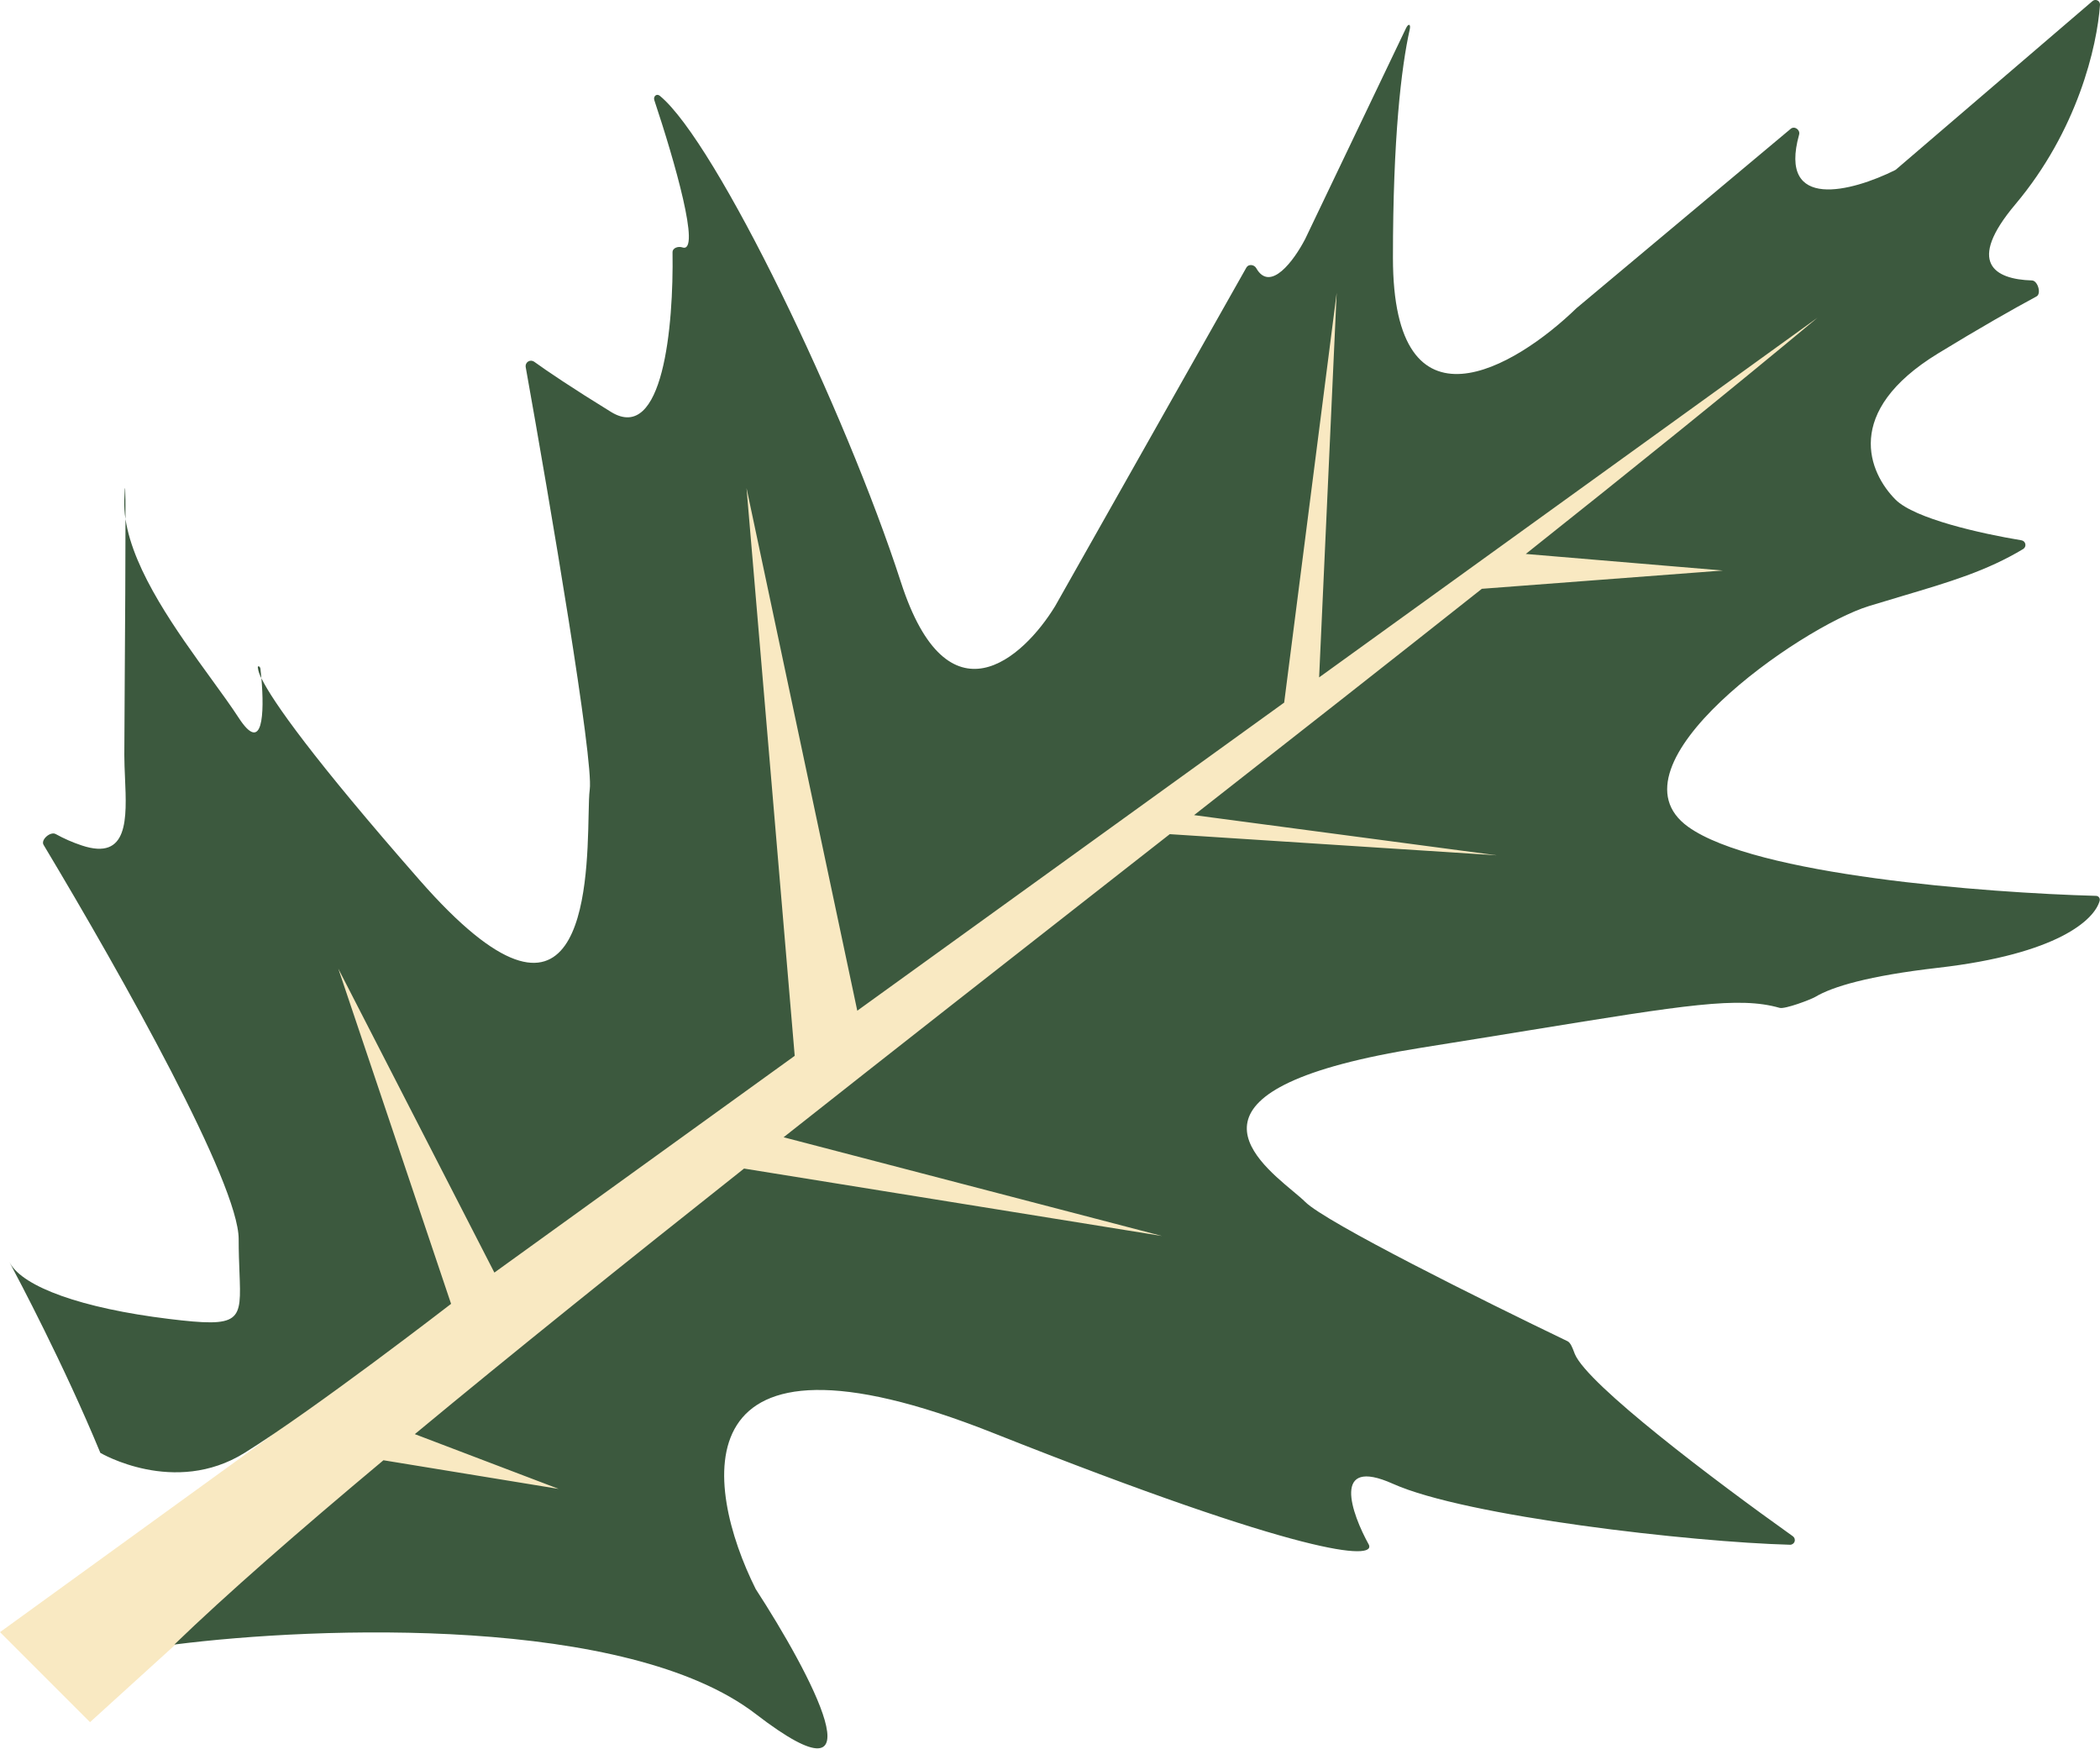
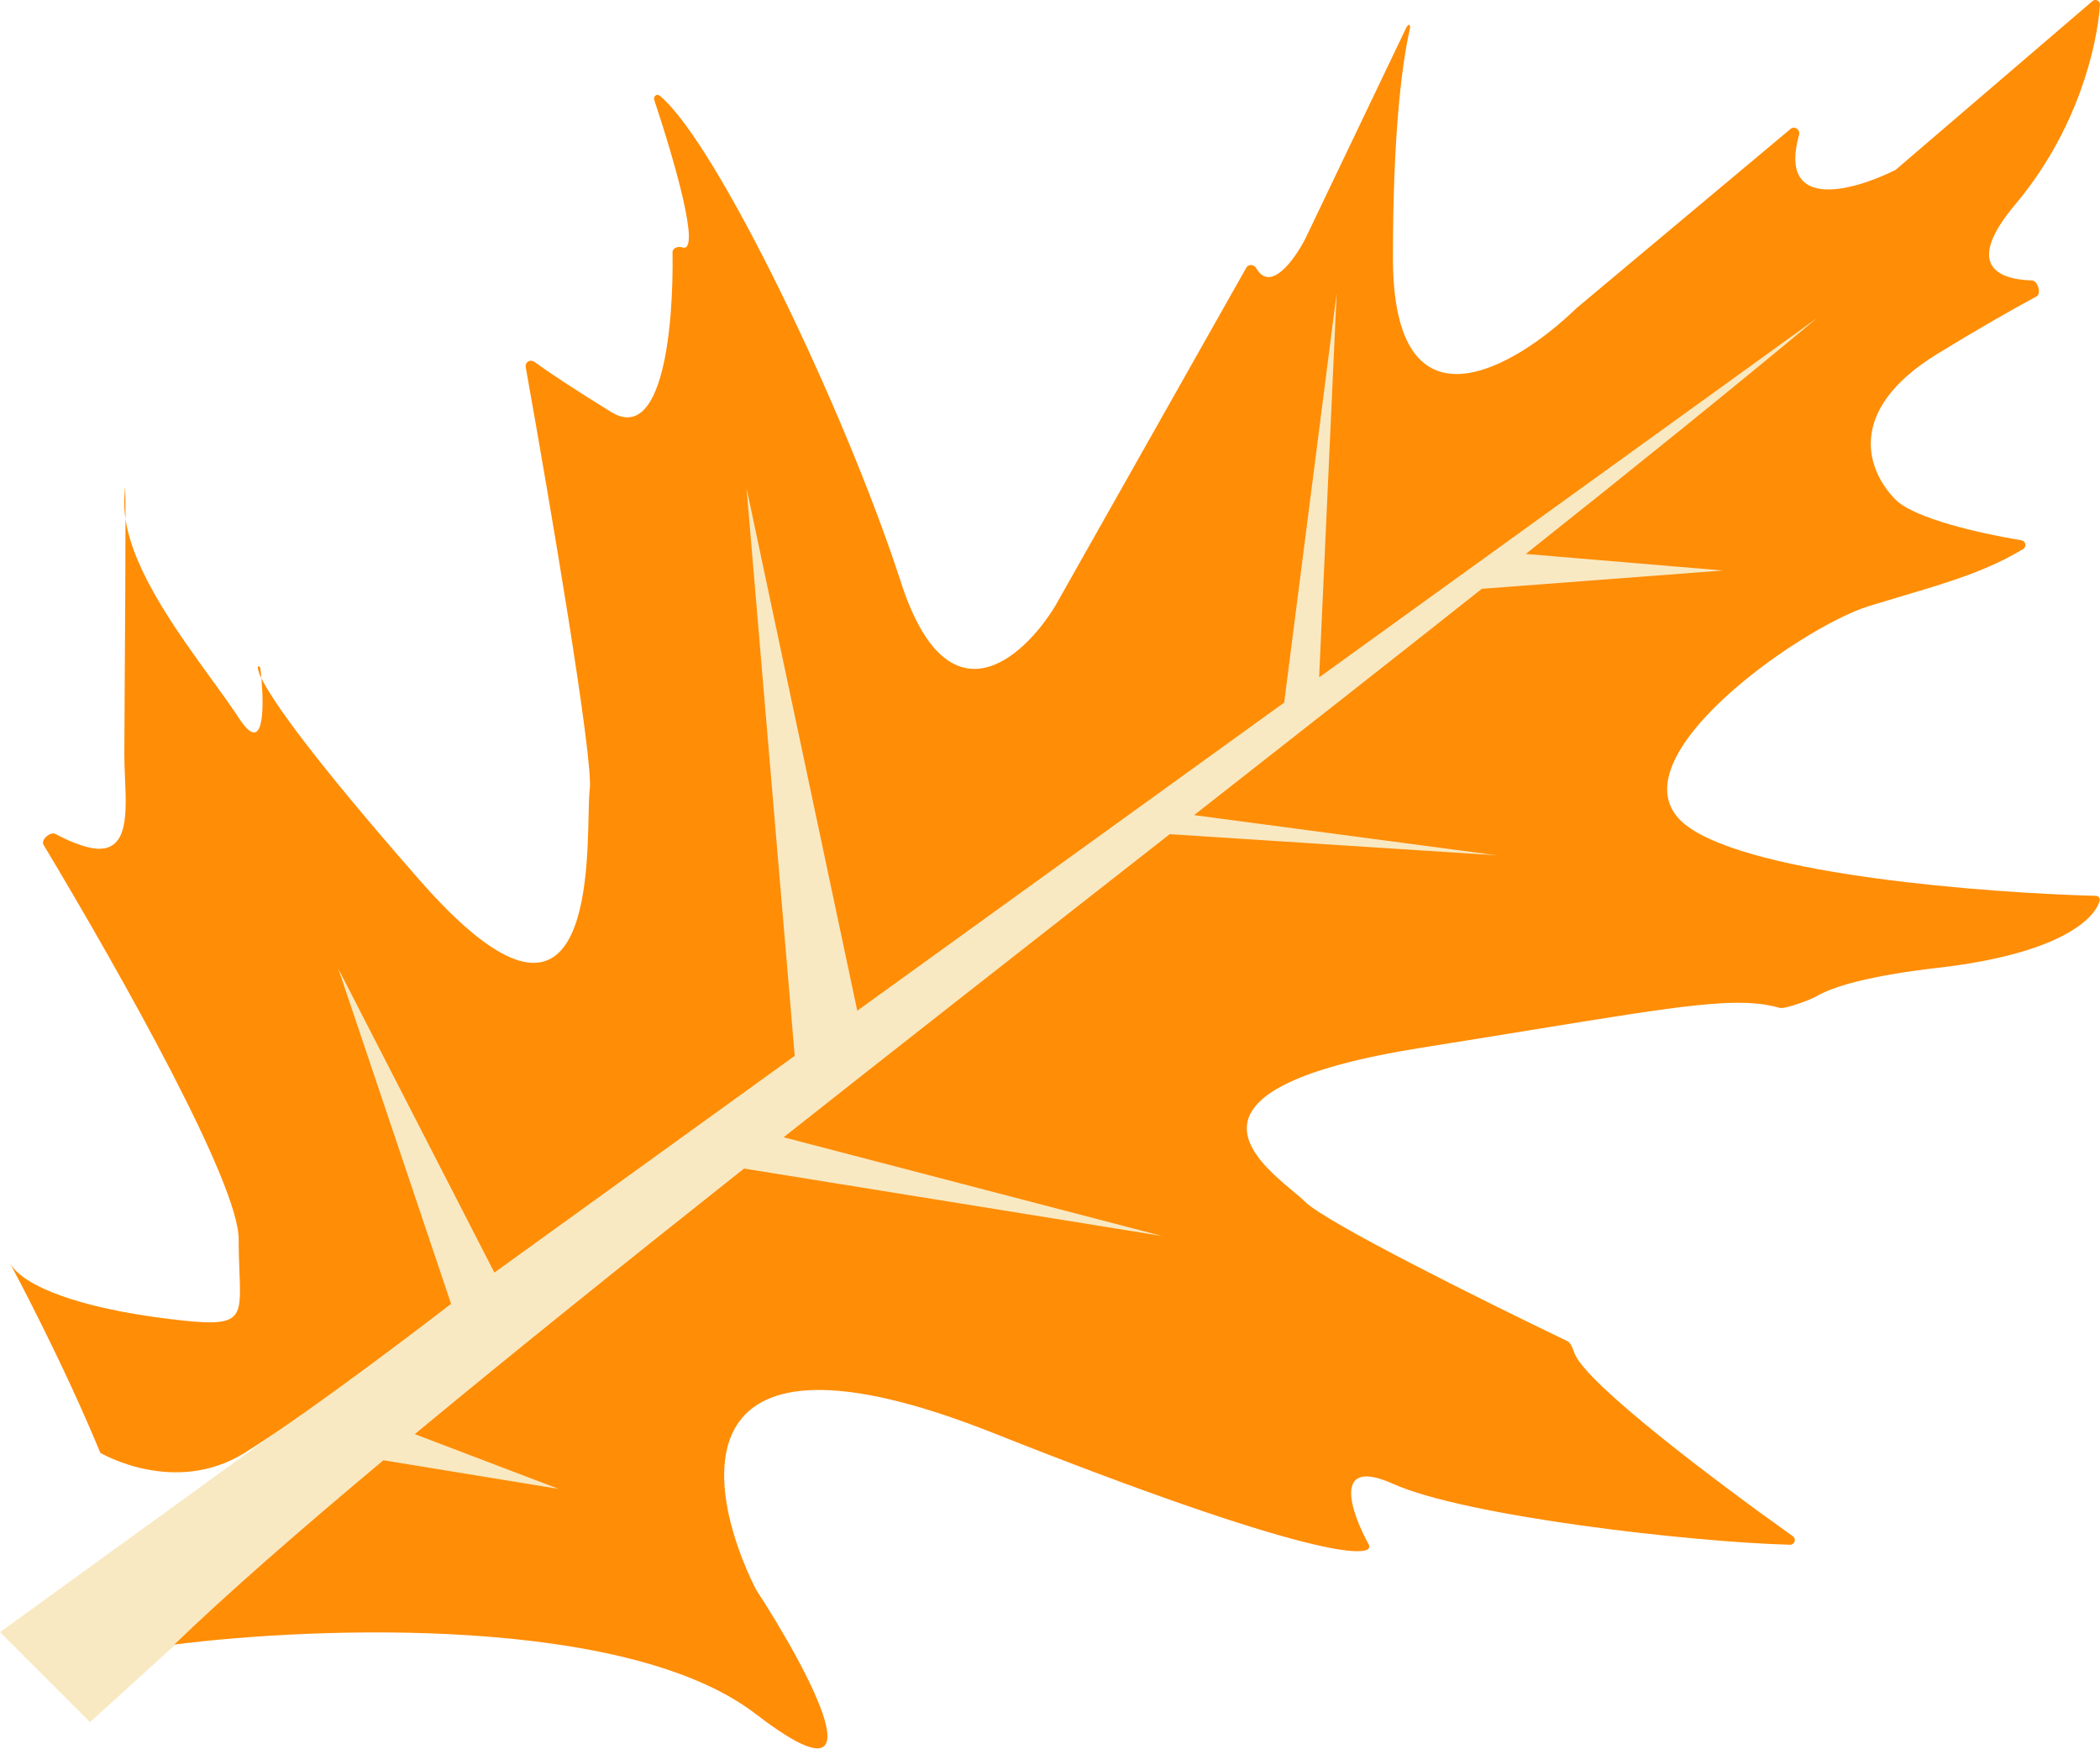
<svg xmlns="http://www.w3.org/2000/svg" width="869.171" height="723.582" viewBox="0 0 869.171 723.582">
  <g id="herfst-blad-transition" transform="translate(-473.163 -131)">
    <path id="takje" d="M586.127,724.656l11.282-60.817-6-166.8,130.333,62.13L780.6,278.418l93.429,188.259,156.026-246.185,20.554,127.063,193.865-112.582L1128.153,513.858l-199,62.13s60.729,95.3,57.459,95.3S746.5,687.169,746.5,687.169l-45.313,94.363L597.408,764.72l-86.984,79.018-37.261-37.261Z" fill="#f9e9c2" />
    <g id="herfst-blad" transform="translate(476.5 130.57)">
-       <path id="Path_4" data-name="Path 4" d="M38.2,601.721s30.629,18.078,59.691,0,85.47-61.68,85.47-61.68L136.674,401.3l64.61,125.805,124.3-89.7L305.645,202.427l45.837,216.292L528.172,291.21,549.9,121.618l-7.264,159.156L748.93,131.9c-35.084,29.237-76.229,62.409-120.756,97.788l81.588,6.856-99.775,7.569c-38.1,30.172-78.332,61.734-119.105,93.666L616.2,354.415l-135.381-8.756q-10.613,8.31-21.255,16.64c-46.8,36.635-93.779,73.412-138.572,108.8l156.615,40.856-172.99-27.9c-49.662,39.338-96.2,76.7-136.264,109.909l59.535,22.665-72.521-11.855c-35.506,29.69-65.22,55.673-86.534,76.267,59.675-7.577,187.562-12.071,240.616,28.742,53.767,41.361,22.4-17.231,0-51.7-21.541-43.081-32.053-116.318,98.229-64.621s158.016,52.455,155.6,46.371c-7.339-13.209-15.631-36.765,9.907-25.317,30.239,13.555,123.7,24.148,164.343,25.227a1.938,1.938,0,0,0,1.145-3.543c-32.521-23.153-84.843-62.69-90.176-75.342-.122-.287-.251-.629-.392-1-.609-1.608-1.425-3.76-2.644-4.346-34.891-16.767-100.1-49.181-108.6-57.679-1.22-1.219-3.021-2.723-5.1-4.457-16.675-13.923-51.2-42.749,53.533-59.388,16.817-2.672,31.592-5.075,44.633-7.2,64.369-10.467,86.476-14.062,103.316-9.24,2.154.617,12.873-3.417,14.8-4.568,6.96-4.166,21.864-8.7,50.8-12.022,49.423-5.672,64.743-19.852,66.876-27.8a1.606,1.606,0,0,0-1.643-1.969c-45.913-1.258-140.918-8.6-168.705-28.577-35.225-25.317,46.233-82.557,74.852-91.363,4.833-1.487,9.414-2.849,13.787-4.148,19.6-5.824,35.007-10.4,50.04-19.463a1.957,1.957,0,0,0-.744-3.6c-16.669-2.76-44.158-8.9-52.075-16.816-11.008-11.008-22.017-36.324,17.612-60.541,17.217-10.521,30.884-18.272,40.72-23.571,2.108-1.135.506-6.542-1.888-6.613-15.611-.469-27.2-7.368-6.909-31.459,25.781-30.615,33.872-65.405,35.063-82.625a1.872,1.872,0,0,0-3.14-1.5L781.418,70.579a1.93,1.93,0,0,1-.4.268c-17.848,8.867-48.557,17.066-39.723-14.7.555-1.995-1.9-3.73-3.483-2.4l-88.671,74.235c-25.317,24.584-75.953,54.819-75.953-20.914,0-49.427,3.438-78.724,6.949-94.439.511-2.289-.529-2.644-1.541-.528L536.859,99.359c-4.621,8.913-14.466,22.279-20.244,12.055-.867-1.534-3.213-1.8-4.08-.263l-79.148,140.11c-13.21,21.65-44.472,49.98-63.845-9.9-22.91-70.811-76.357-182.01-99.769-201.269-1.333-1.1-2.827.2-2.28,1.84,8.371,25.081,19.41,63.487,11.649,60.9-1.773-.591-4.153.167-4.123,2.036.475,30.561-3.915,79.3-25.462,66.043-16.213-9.977-26.391-16.864-31.864-20.817a2.235,2.235,0,0,0-3.47,2.123c10.149,56.741,28.232,163.079,26.528,175-.292,2.046-.371,5.78-.471,10.509-.652,30.89-2.2,104.241-69.978,26.918-43.993-50.19-60.774-73.893-65.451-83.535,1.256,14.417.674,31.889-9.4,16.387-3.054-4.7-7.011-10.15-11.336-16.108-14.156-19.5-32.25-44.434-35.509-66.142.016,15.933-.167,43.723-.313,65.994-.1,14.48-.175,26.627-.175,31.667,0,2.994.141,6.185.283,9.4.746,16.892,1.523,34.5-17.9,28.024a63.605,63.605,0,0,1-10.794-4.723c-2.163-1.2-6.284,2.351-5.011,4.474,33.19,55.356,80.751,140.23,80.751,163.164,0,5.275.178,9.819.33,13.714.8,20.491.9,23.009-29.316,19.309C30.5,541.87,6.286,533.064.782,523.157c-.43-.774-.356-.635.137.291C3.968,529.181,23.06,565.078,38.2,601.721Z" fill="#3c593e" />
-       <path id="Path_5" data-name="Path 5" d="M48.116,207.229a43.263,43.263,0,0,0,.488,8.019C48.592,203.08,48.464,197.827,48.116,207.229Z" fill="#3c593e" />
-       <path id="Path_6" data-name="Path 6" d="M104.851,281.111a12.732,12.732,0,0,1-1.488-4.386c-.043-1.007.987-.495,1.1.507C104.6,278.48,104.735,279.783,104.851,281.111Z" fill="#3c593e" />
+       <path id="Path_4" data-name="Path 4" d="M38.2,601.721s30.629,18.078,59.691,0,85.47-61.68,85.47-61.68L136.674,401.3l64.61,125.805,124.3-89.7L305.645,202.427l45.837,216.292L528.172,291.21,549.9,121.618l-7.264,159.156L748.93,131.9c-35.084,29.237-76.229,62.409-120.756,97.788l81.588,6.856-99.775,7.569c-38.1,30.172-78.332,61.734-119.105,93.666L616.2,354.415l-135.381-8.756q-10.613,8.31-21.255,16.64c-46.8,36.635-93.779,73.412-138.572,108.8l156.615,40.856-172.99-27.9c-49.662,39.338-96.2,76.7-136.264,109.909l59.535,22.665-72.521-11.855c-35.506,29.69-65.22,55.673-86.534,76.267,59.675-7.577,187.562-12.071,240.616,28.742,53.767,41.361,22.4-17.231,0-51.7-21.541-43.081-32.053-116.318,98.229-64.621s158.016,52.455,155.6,46.371c-7.339-13.209-15.631-36.765,9.907-25.317,30.239,13.555,123.7,24.148,164.343,25.227a1.938,1.938,0,0,0,1.145-3.543c-32.521-23.153-84.843-62.69-90.176-75.342-.122-.287-.251-.629-.392-1-.609-1.608-1.425-3.76-2.644-4.346-34.891-16.767-100.1-49.181-108.6-57.679-1.22-1.219-3.021-2.723-5.1-4.457-16.675-13.923-51.2-42.749,53.533-59.388,16.817-2.672,31.592-5.075,44.633-7.2,64.369-10.467,86.476-14.062,103.316-9.24,2.154.617,12.873-3.417,14.8-4.568,6.96-4.166,21.864-8.7,50.8-12.022,49.423-5.672,64.743-19.852,66.876-27.8a1.606,1.606,0,0,0-1.643-1.969c-45.913-1.258-140.918-8.6-168.705-28.577-35.225-25.317,46.233-82.557,74.852-91.363,4.833-1.487,9.414-2.849,13.787-4.148,19.6-5.824,35.007-10.4,50.04-19.463a1.957,1.957,0,0,0-.744-3.6c-16.669-2.76-44.158-8.9-52.075-16.816-11.008-11.008-22.017-36.324,17.612-60.541,17.217-10.521,30.884-18.272,40.72-23.571,2.108-1.135.506-6.542-1.888-6.613-15.611-.469-27.2-7.368-6.909-31.459,25.781-30.615,33.872-65.405,35.063-82.625a1.872,1.872,0,0,0-3.14-1.5L781.418,70.579a1.93,1.93,0,0,1-.4.268c-17.848,8.867-48.557,17.066-39.723-14.7.555-1.995-1.9-3.73-3.483-2.4l-88.671,74.235c-25.317,24.584-75.953,54.819-75.953-20.914,0-49.427,3.438-78.724,6.949-94.439.511-2.289-.529-2.644-1.541-.528L536.859,99.359c-4.621,8.913-14.466,22.279-20.244,12.055-.867-1.534-3.213-1.8-4.08-.263l-79.148,140.11c-13.21,21.65-44.472,49.98-63.845-9.9-22.91-70.811-76.357-182.01-99.769-201.269-1.333-1.1-2.827.2-2.28,1.84,8.371,25.081,19.41,63.487,11.649,60.9-1.773-.591-4.153.167-4.123,2.036.475,30.561-3.915,79.3-25.462,66.043-16.213-9.977-26.391-16.864-31.864-20.817a2.235,2.235,0,0,0-3.47,2.123c10.149,56.741,28.232,163.079,26.528,175-.292,2.046-.371,5.78-.471,10.509-.652,30.89-2.2,104.241-69.978,26.918-43.993-50.19-60.774-73.893-65.451-83.535,1.256,14.417.674,31.889-9.4,16.387-3.054-4.7-7.011-10.15-11.336-16.108-14.156-19.5-32.25-44.434-35.509-66.142.016,15.933-.167,43.723-.313,65.994-.1,14.48-.175,26.627-.175,31.667,0,2.994.141,6.185.283,9.4.746,16.892,1.523,34.5-17.9,28.024a63.605,63.605,0,0,1-10.794-4.723c-2.163-1.2-6.284,2.351-5.011,4.474,33.19,55.356,80.751,140.23,80.751,163.164,0,5.275.178,9.819.33,13.714.8,20.491.9,23.009-29.316,19.309C30.5,541.87,6.286,533.064.782,523.157c-.43-.774-.356-.635.137.291C3.968,529.181,23.06,565.078,38.2,601.721Z" fill="#ff8d06" />
+       <path id="Path_5" data-name="Path 5" d="M48.116,207.229a43.263,43.263,0,0,0,.488,8.019C48.592,203.08,48.464,197.827,48.116,207.229Z" fill="#ff8d06" />
+       <path id="Path_6" data-name="Path 6" d="M104.851,281.111a12.732,12.732,0,0,1-1.488-4.386c-.043-1.007.987-.495,1.1.507C104.6,278.48,104.735,279.783,104.851,281.111Z" fill="#ff8d06" />
    </g>
  </g>
</svg>
